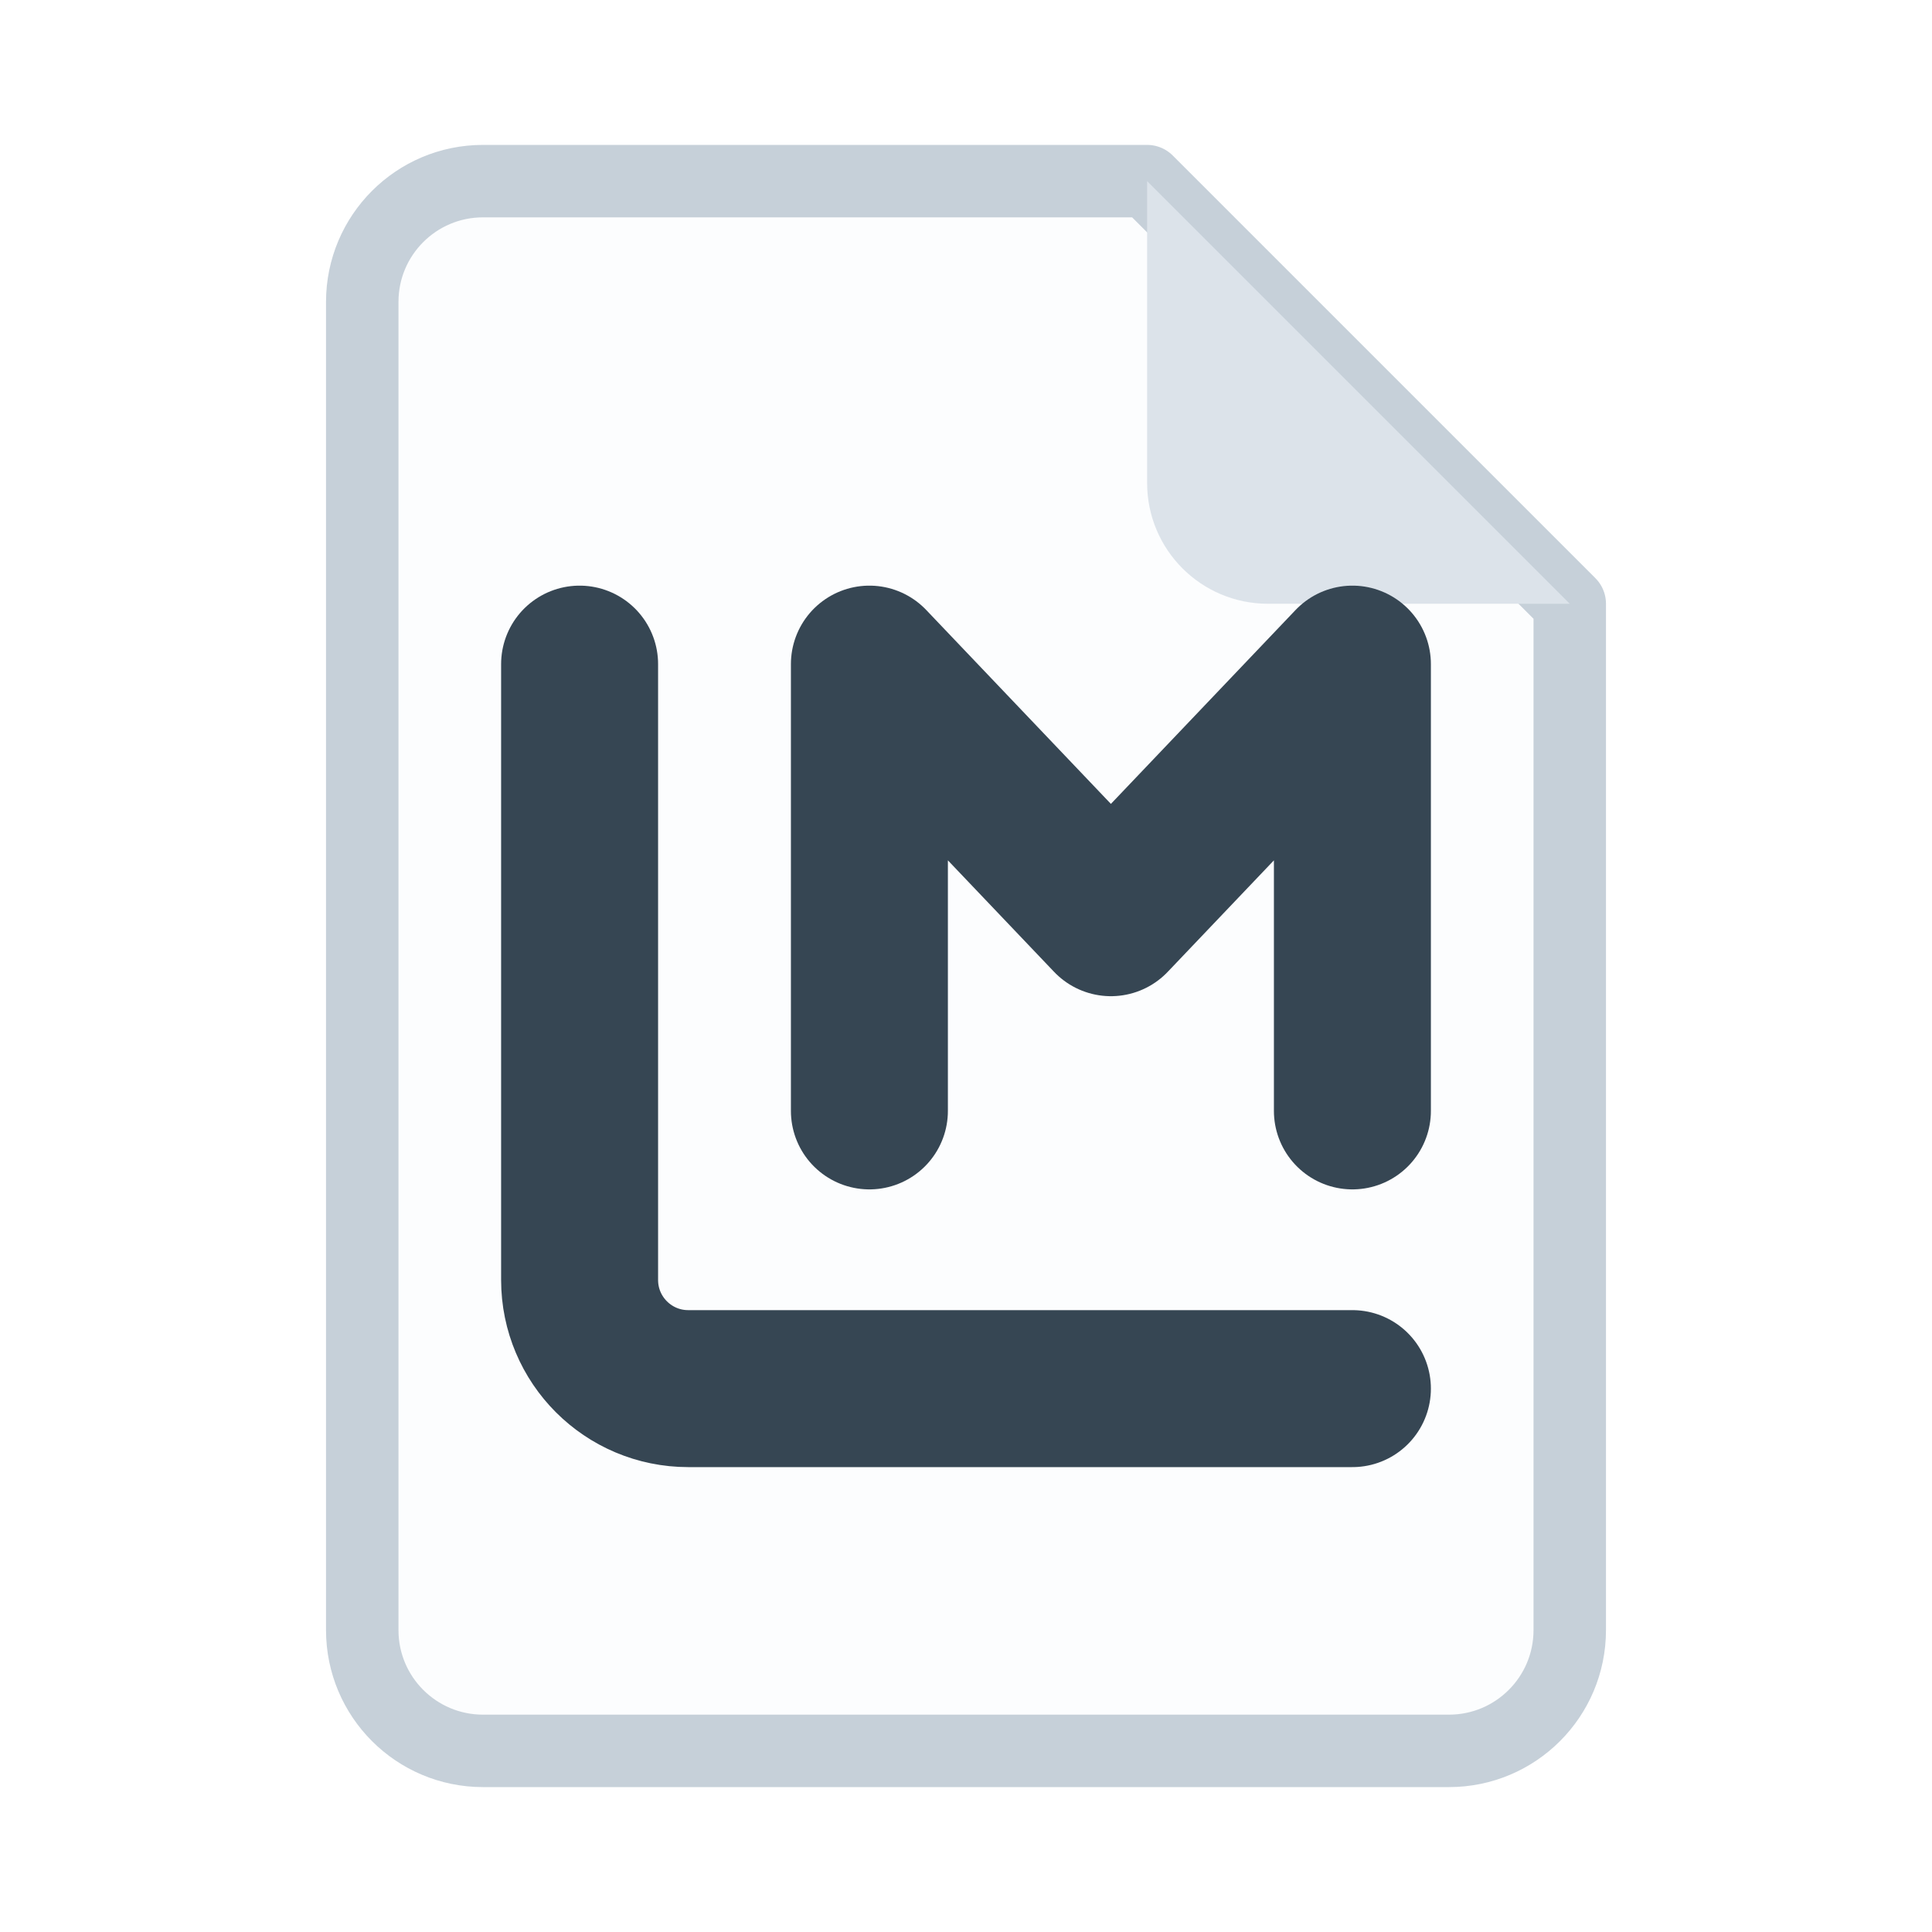
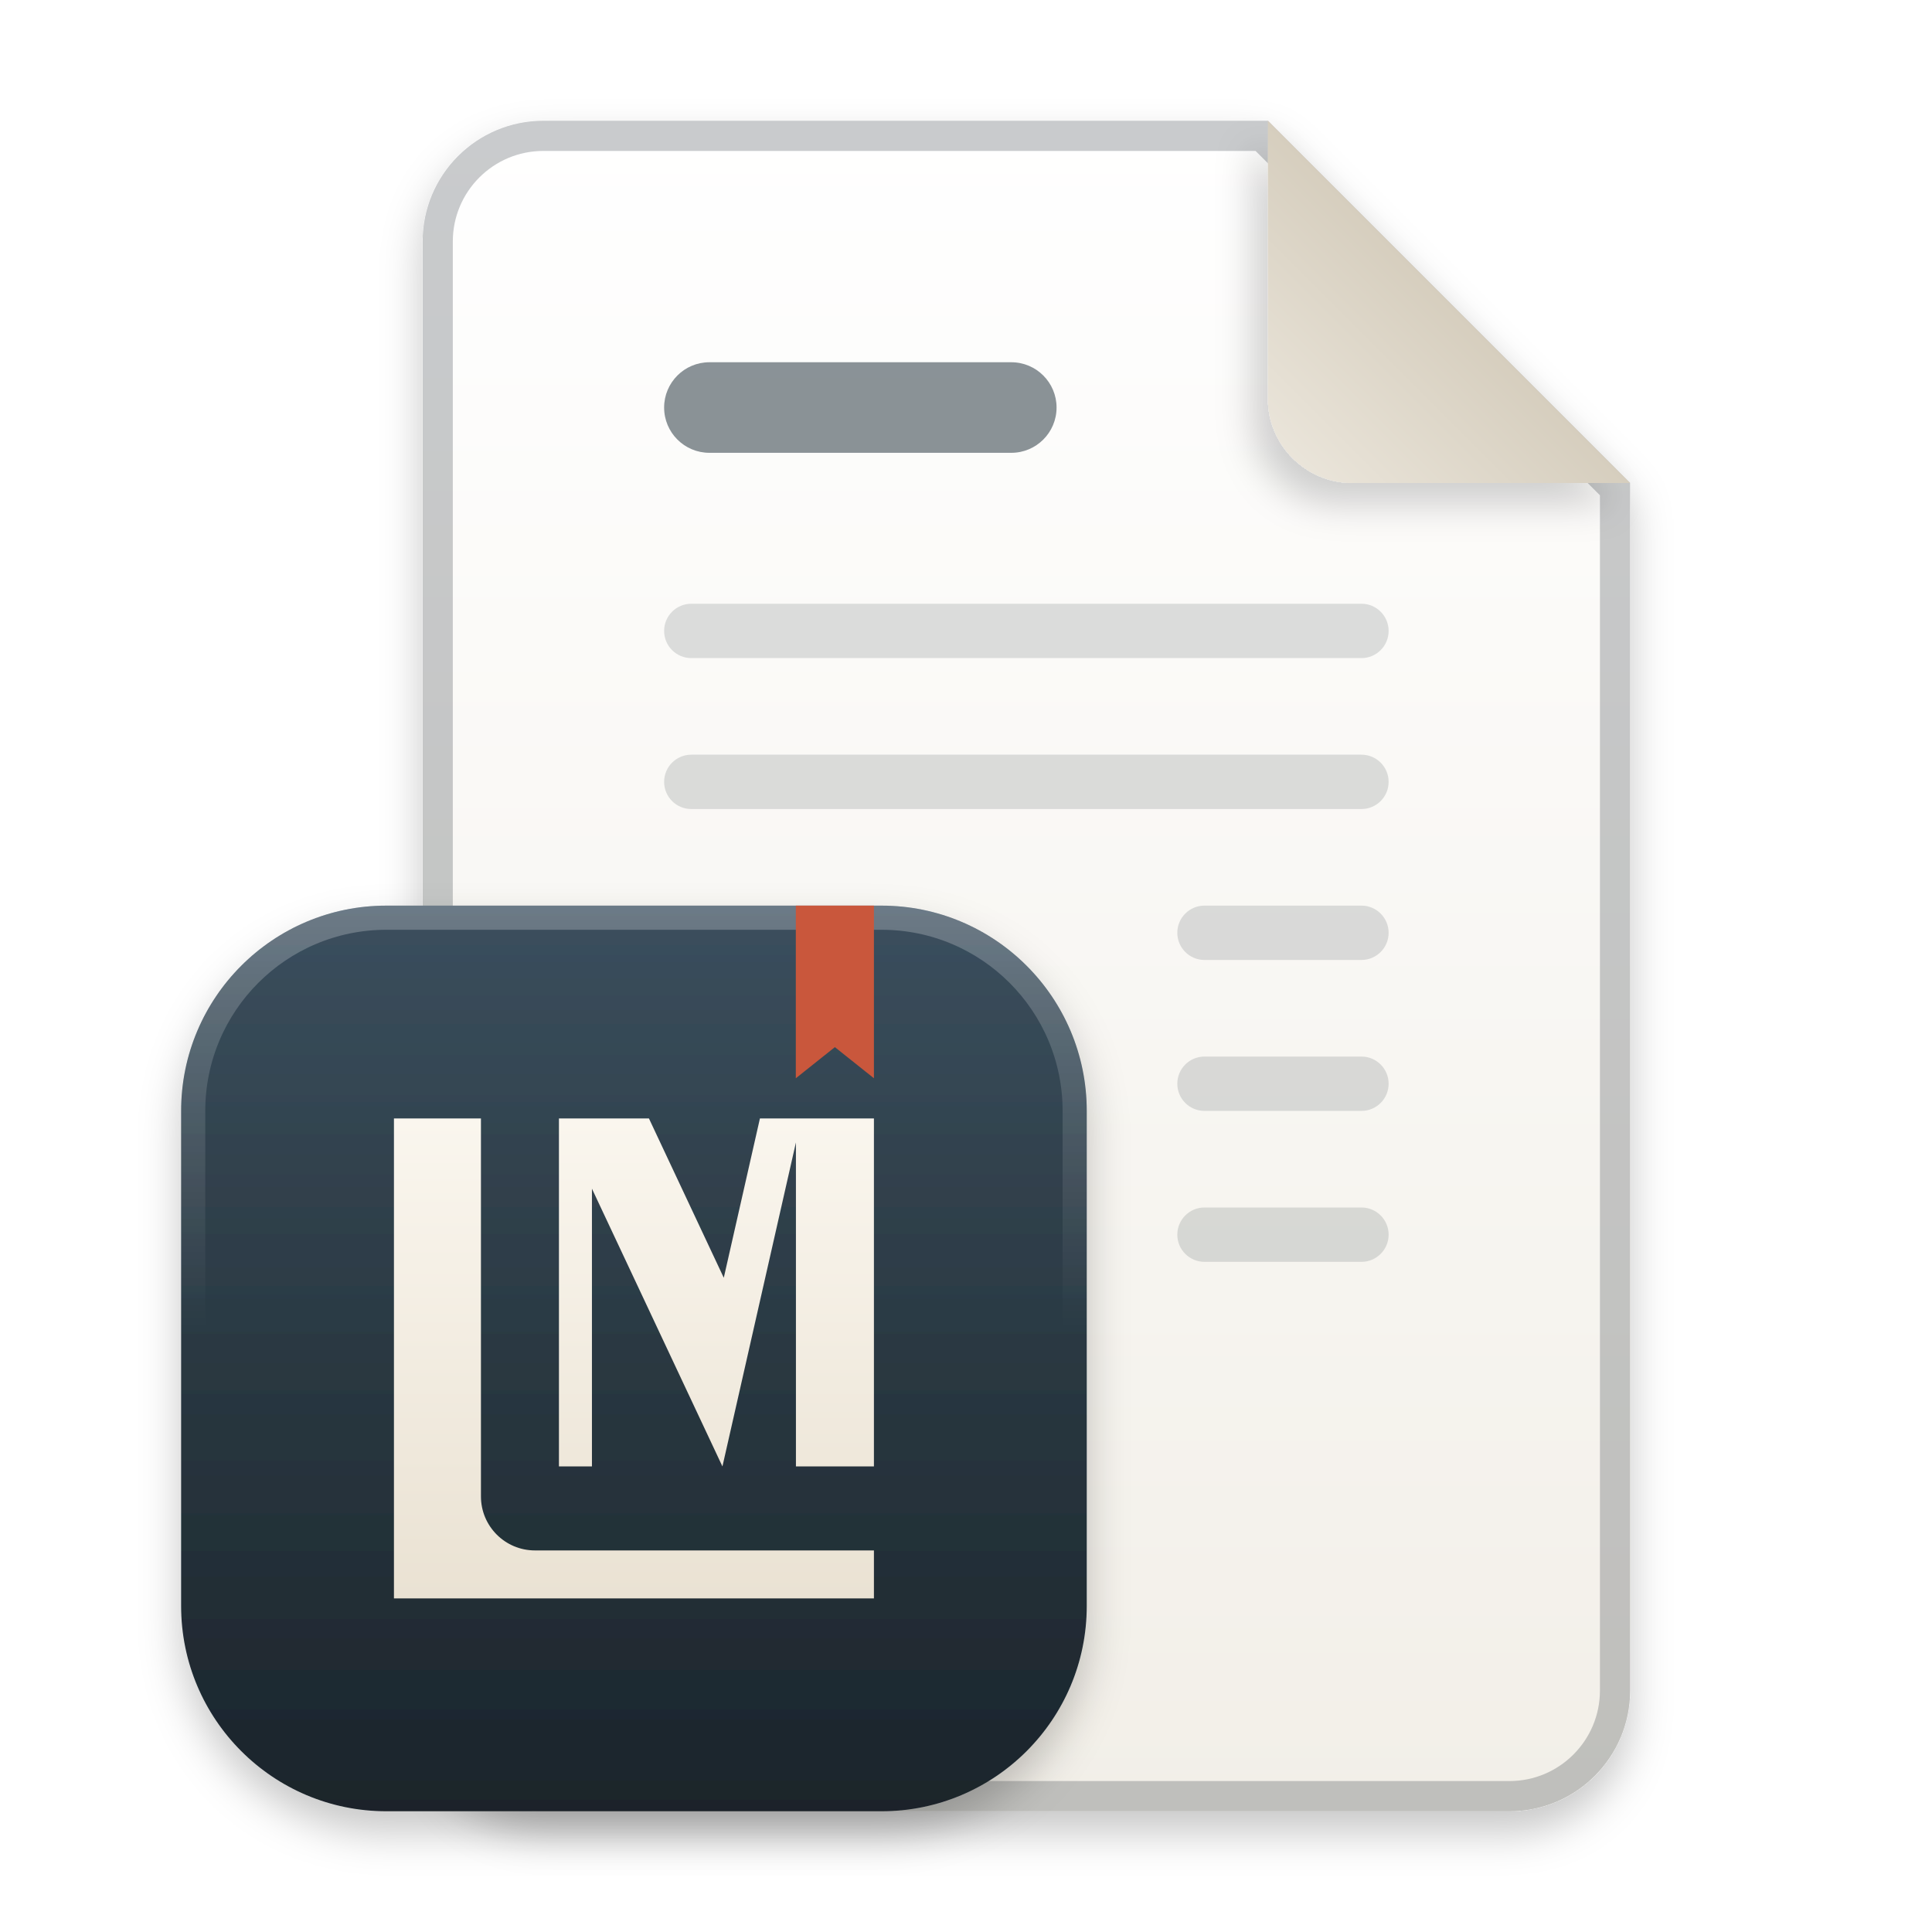
<svg xmlns="http://www.w3.org/2000/svg" width="512" height="512" viewBox="0 0 32 32" fill="none" role="img" aria-labelledby="title desc">
-   <path d="M8 3H19L26 10V27A2 2 0 0 1 24 29H8A2 2 0 0 1 6 27V5A2 2 0 0 1 8 3Z" fill="#FCFDFE" stroke="#C6D0D9" stroke-width="1.2" stroke-linejoin="round" />
-   <path d="M19 3V8A2 2 0 0 0 21 10H26Z" fill="#DCE3EA" />
-   <g transform="translate(16 17) scale(0.8) translate(-16 -16)" stroke="#364653" stroke-width="3.25" stroke-linecap="round" stroke-linejoin="round" fill="none">
-     <path d="M8 8.5V21.25C8 22.493 9.007 23.5 10.25 23.5H24" />
-     <path d="M14 17.75V8.5L19 13.75L24 8.5V17.75" />
+   <defs>
+     <linearGradient id="paper" x1="0" y1="2" x2="0" y2="30" gradientUnits="userSpaceOnUse">
+       <stop offset="0" stop-color="#FFFFFF" />
+       <stop offset="1" stop-color="#F2EFE8" />
+     </linearGradient>
+     <linearGradient id="fold" x1="21" y1="8" x2="24" y2="5" gradientUnits="userSpaceOnUse">
+       <stop offset="0" stop-color="#EDE8DE" />
+       <stop offset="1" stop-color="#D6CEBE" />
+     </linearGradient>
+     <linearGradient id="plate" x1="0" y1="15" x2="0" y2="30" gradientUnits="userSpaceOnUse">
+       <stop offset="0" stop-color="#3B4F5E" />
+       <stop offset="0.55" stop-color="#28363F" />
+       <stop offset="1" stop-color="#1B242B" />
+     </linearGradient>
+     <linearGradient id="rim" x1="0" y1="15" x2="0" y2="22" gradientUnits="userSpaceOnUse">
+       <stop offset="0" stop-color="#FFFFFF" stop-opacity="0.25" />
+       <stop offset="1" stop-color="#FFFFFF" stop-opacity="0" />
+     </linearGradient>
+     <linearGradient id="ivory" x1="0" y1="8" x2="0" y2="24" gradientUnits="userSpaceOnUse">
+       <stop offset="0" stop-color="#FAF6EE" />
+       <stop offset="1" stop-color="#EAE2D3" />
+     </linearGradient>
+     <filter id="drop" x="-20%" y="-20%" width="140%" height="140%">
+       <feDropShadow dx="0" dy="0.35" stdDeviation="0.35" flood-color="#0B1014" flood-opacity="0.22" />
+     </filter>
+     <filter id="foldsh" x="-50%" y="-50%" width="200%" height="200%">
+       <feDropShadow dx="-0.25" dy="0.35" stdDeviation="0.3" flood-color="#0B1014" flood-opacity="0.18" />
+     </filter>
+   </defs>
+   <path d="M9 2H21L27 8V28A2 2 0 0 1 25 30H9A2 2 0 0 1 7 28V4A2 2 0 0 1 9 2Z" fill="url(#paper)" filter="url(#drop)" />
+   <path d="M9 2.25H20.9L26.75 8.1V28A1.75 1.75 0 0 1 25 29.75H9A1.75 1.75 0 0 1 7.25 28V4A1.75 1.75 0 0 1 9 2.25Z" stroke="#1E2830" stroke-opacity="0.24" stroke-width="0.5" />
+   <path d="M21 2V6.6A1.4 1.4 0 0 0 22.4 8H27Z" fill="url(#fold)" filter="url(#foldsh)" />
+   <g fill="#2C3A44">
+     <rect x="11" y="6" width="6.5" height="1.5" rx="0.75" fill-opacity="0.55" />
+     <rect x="11" y="10" width="12" height="0.9" rx="0.45" fill-opacity="0.16" />
+     <rect x="11" y="12.5" width="12" height="0.9" rx="0.45" fill-opacity="0.16" />
+     <rect x="19.5" y="15" width="3.5" height="0.9" rx="0.45" fill-opacity="0.16" />
+     <rect x="19.5" y="17.5" width="3.5" height="0.9" rx="0.45" fill-opacity="0.16" />
+     <rect x="19.5" y="20" width="3.5" height="0.9" rx="0.45" fill-opacity="0.16" />
+   </g>
+   <rect x="3" y="15" width="15" height="15" rx="3.4" fill="url(#plate)" filter="url(#drop)" />
+   <rect x="3.2" y="15.2" width="14.6" height="14.6" rx="3.2" stroke="url(#rim)" stroke-width="0.4" />
+   <g transform="translate(3 15) scale(0.46875)">
+     <path d="M21.72 0H24.48V6.1L23.1 5L21.72 6.1Z" fill="#C9573C" />
+     <g transform="translate(16 16) scale(1.06) translate(-16 -16)">
+       <g fill="url(#ivory)">
+         <path d="M8 8H10.9V20.6A1.8 1.8 0 0 0 12.7 22.4H24V24H8Z" />
+         <path d="M13.5 8H16.5L18.995 13.311L20.2 8H24V19.6H21.4V8.8L18.95 19.6L14.6 10.341V19.6H13.5Z" />
+       </g>
+     </g>
  </g>
</svg>
